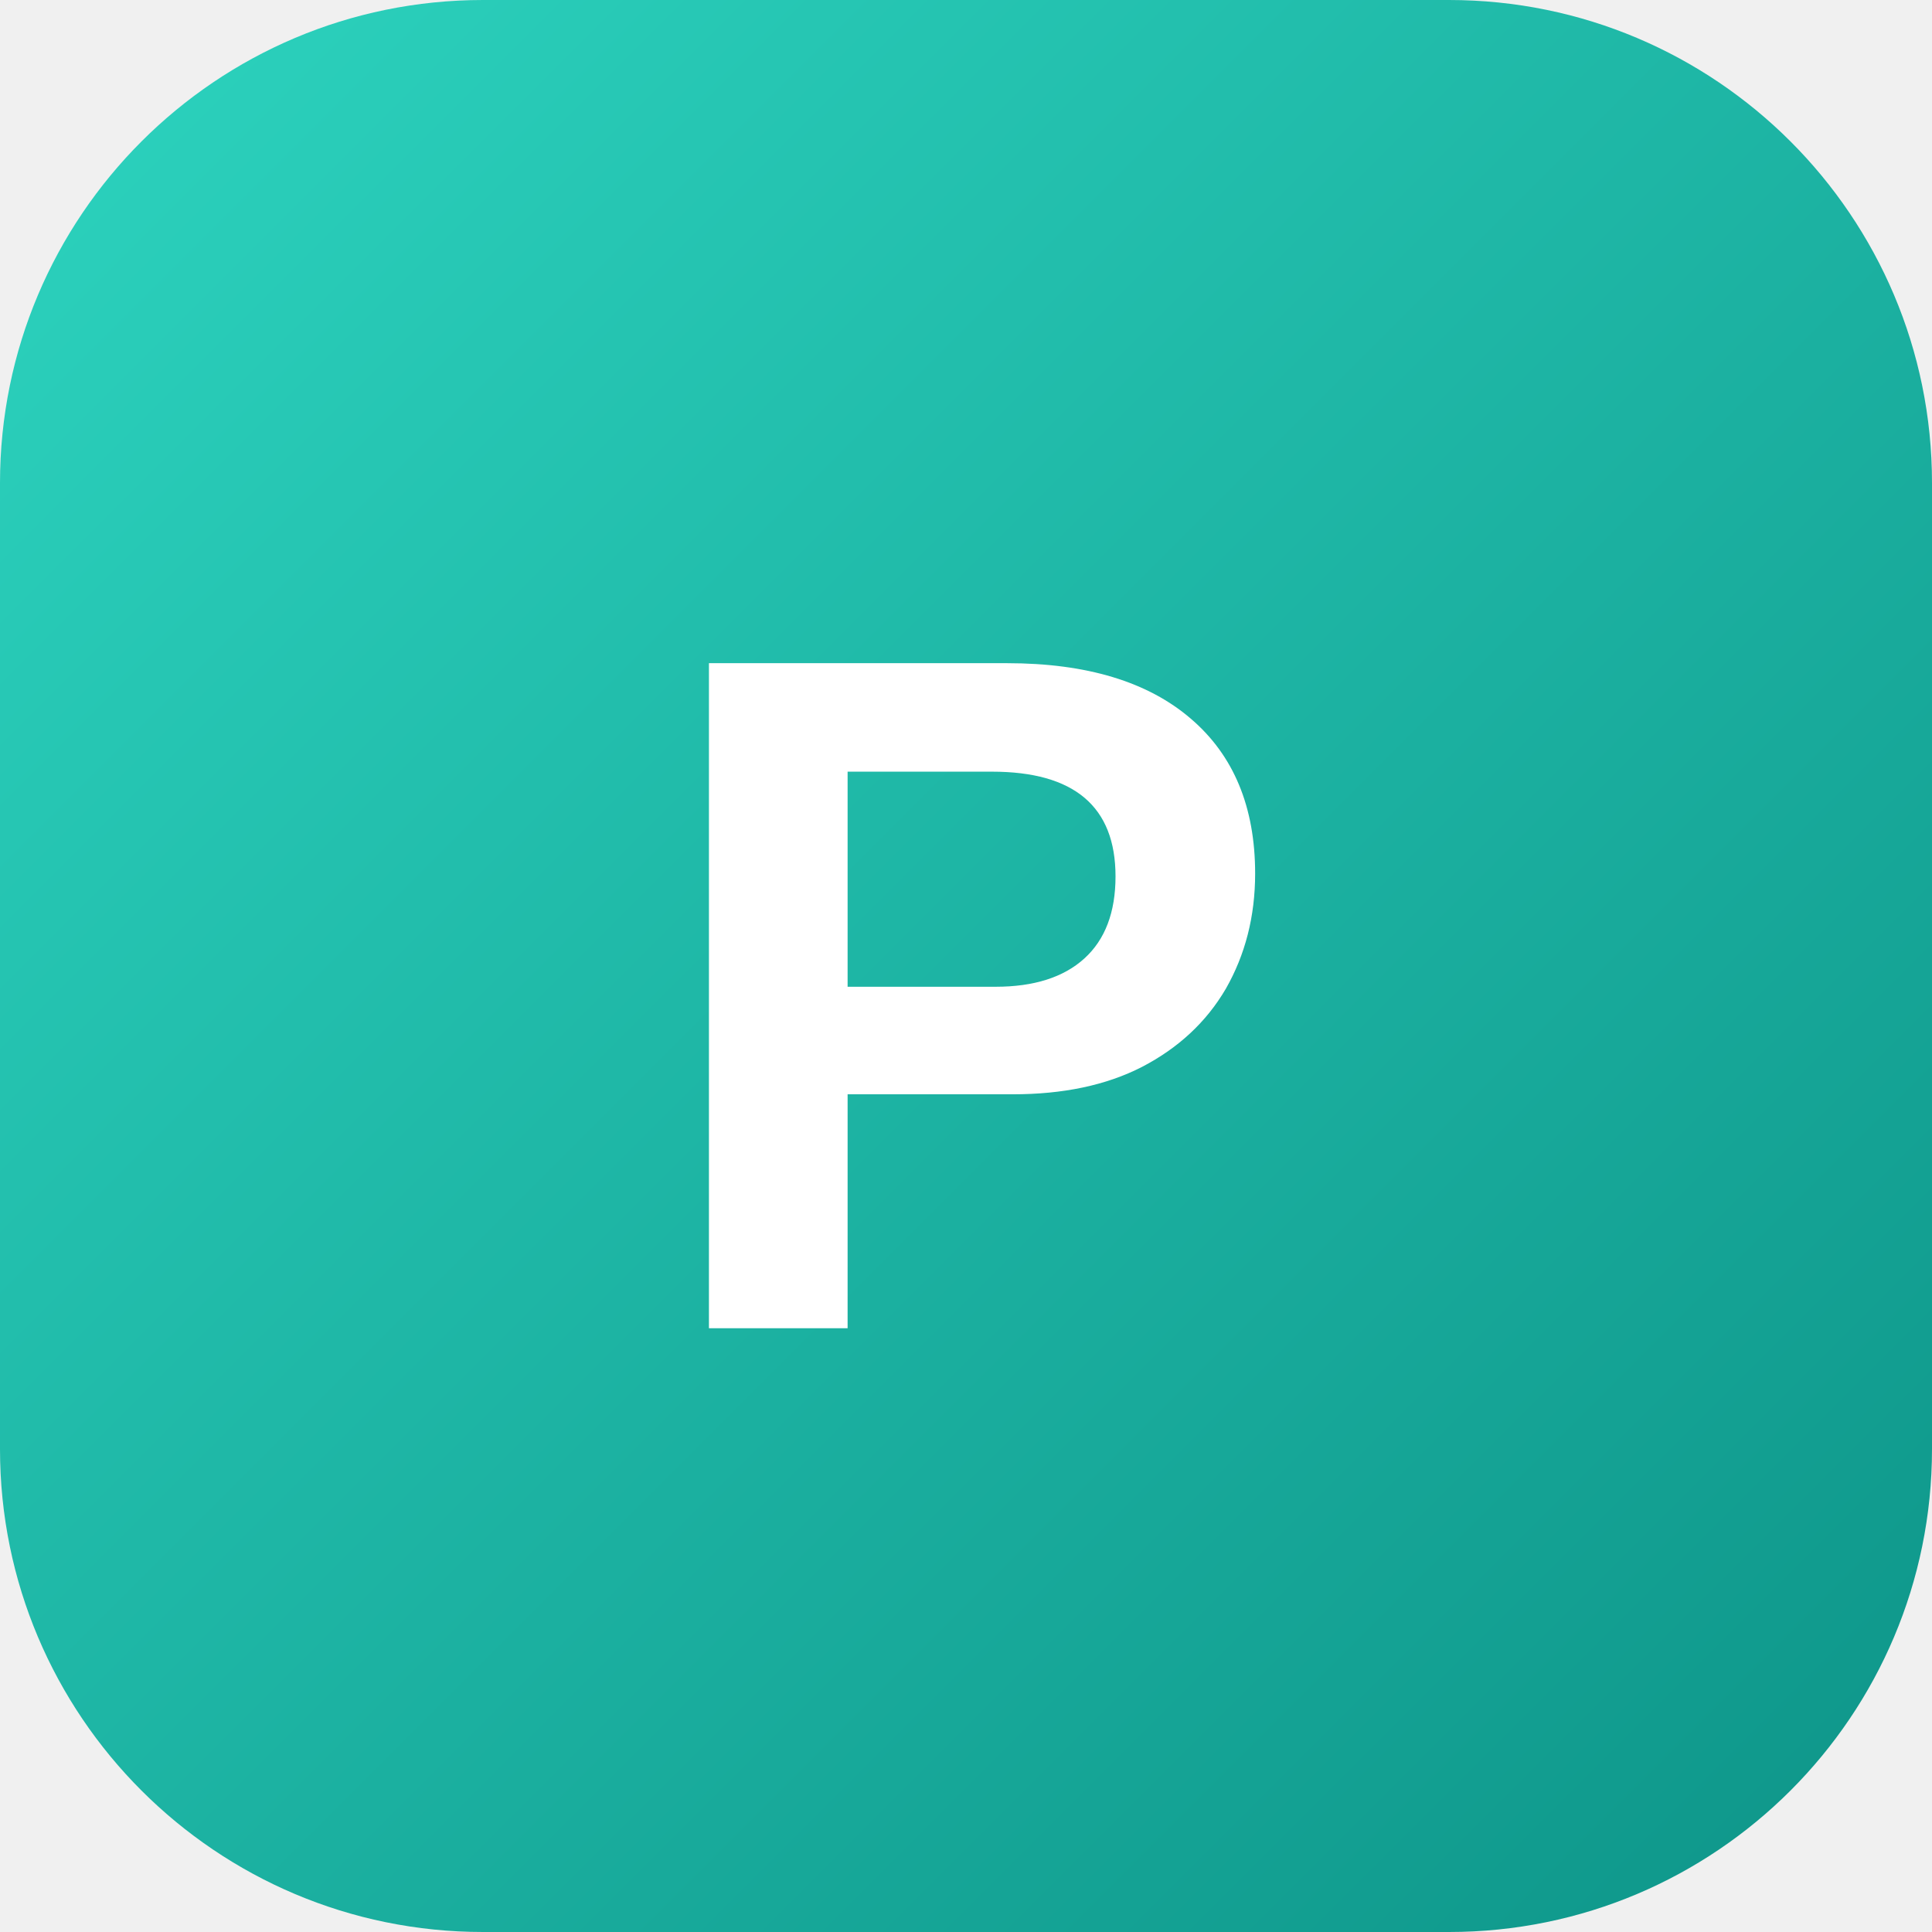
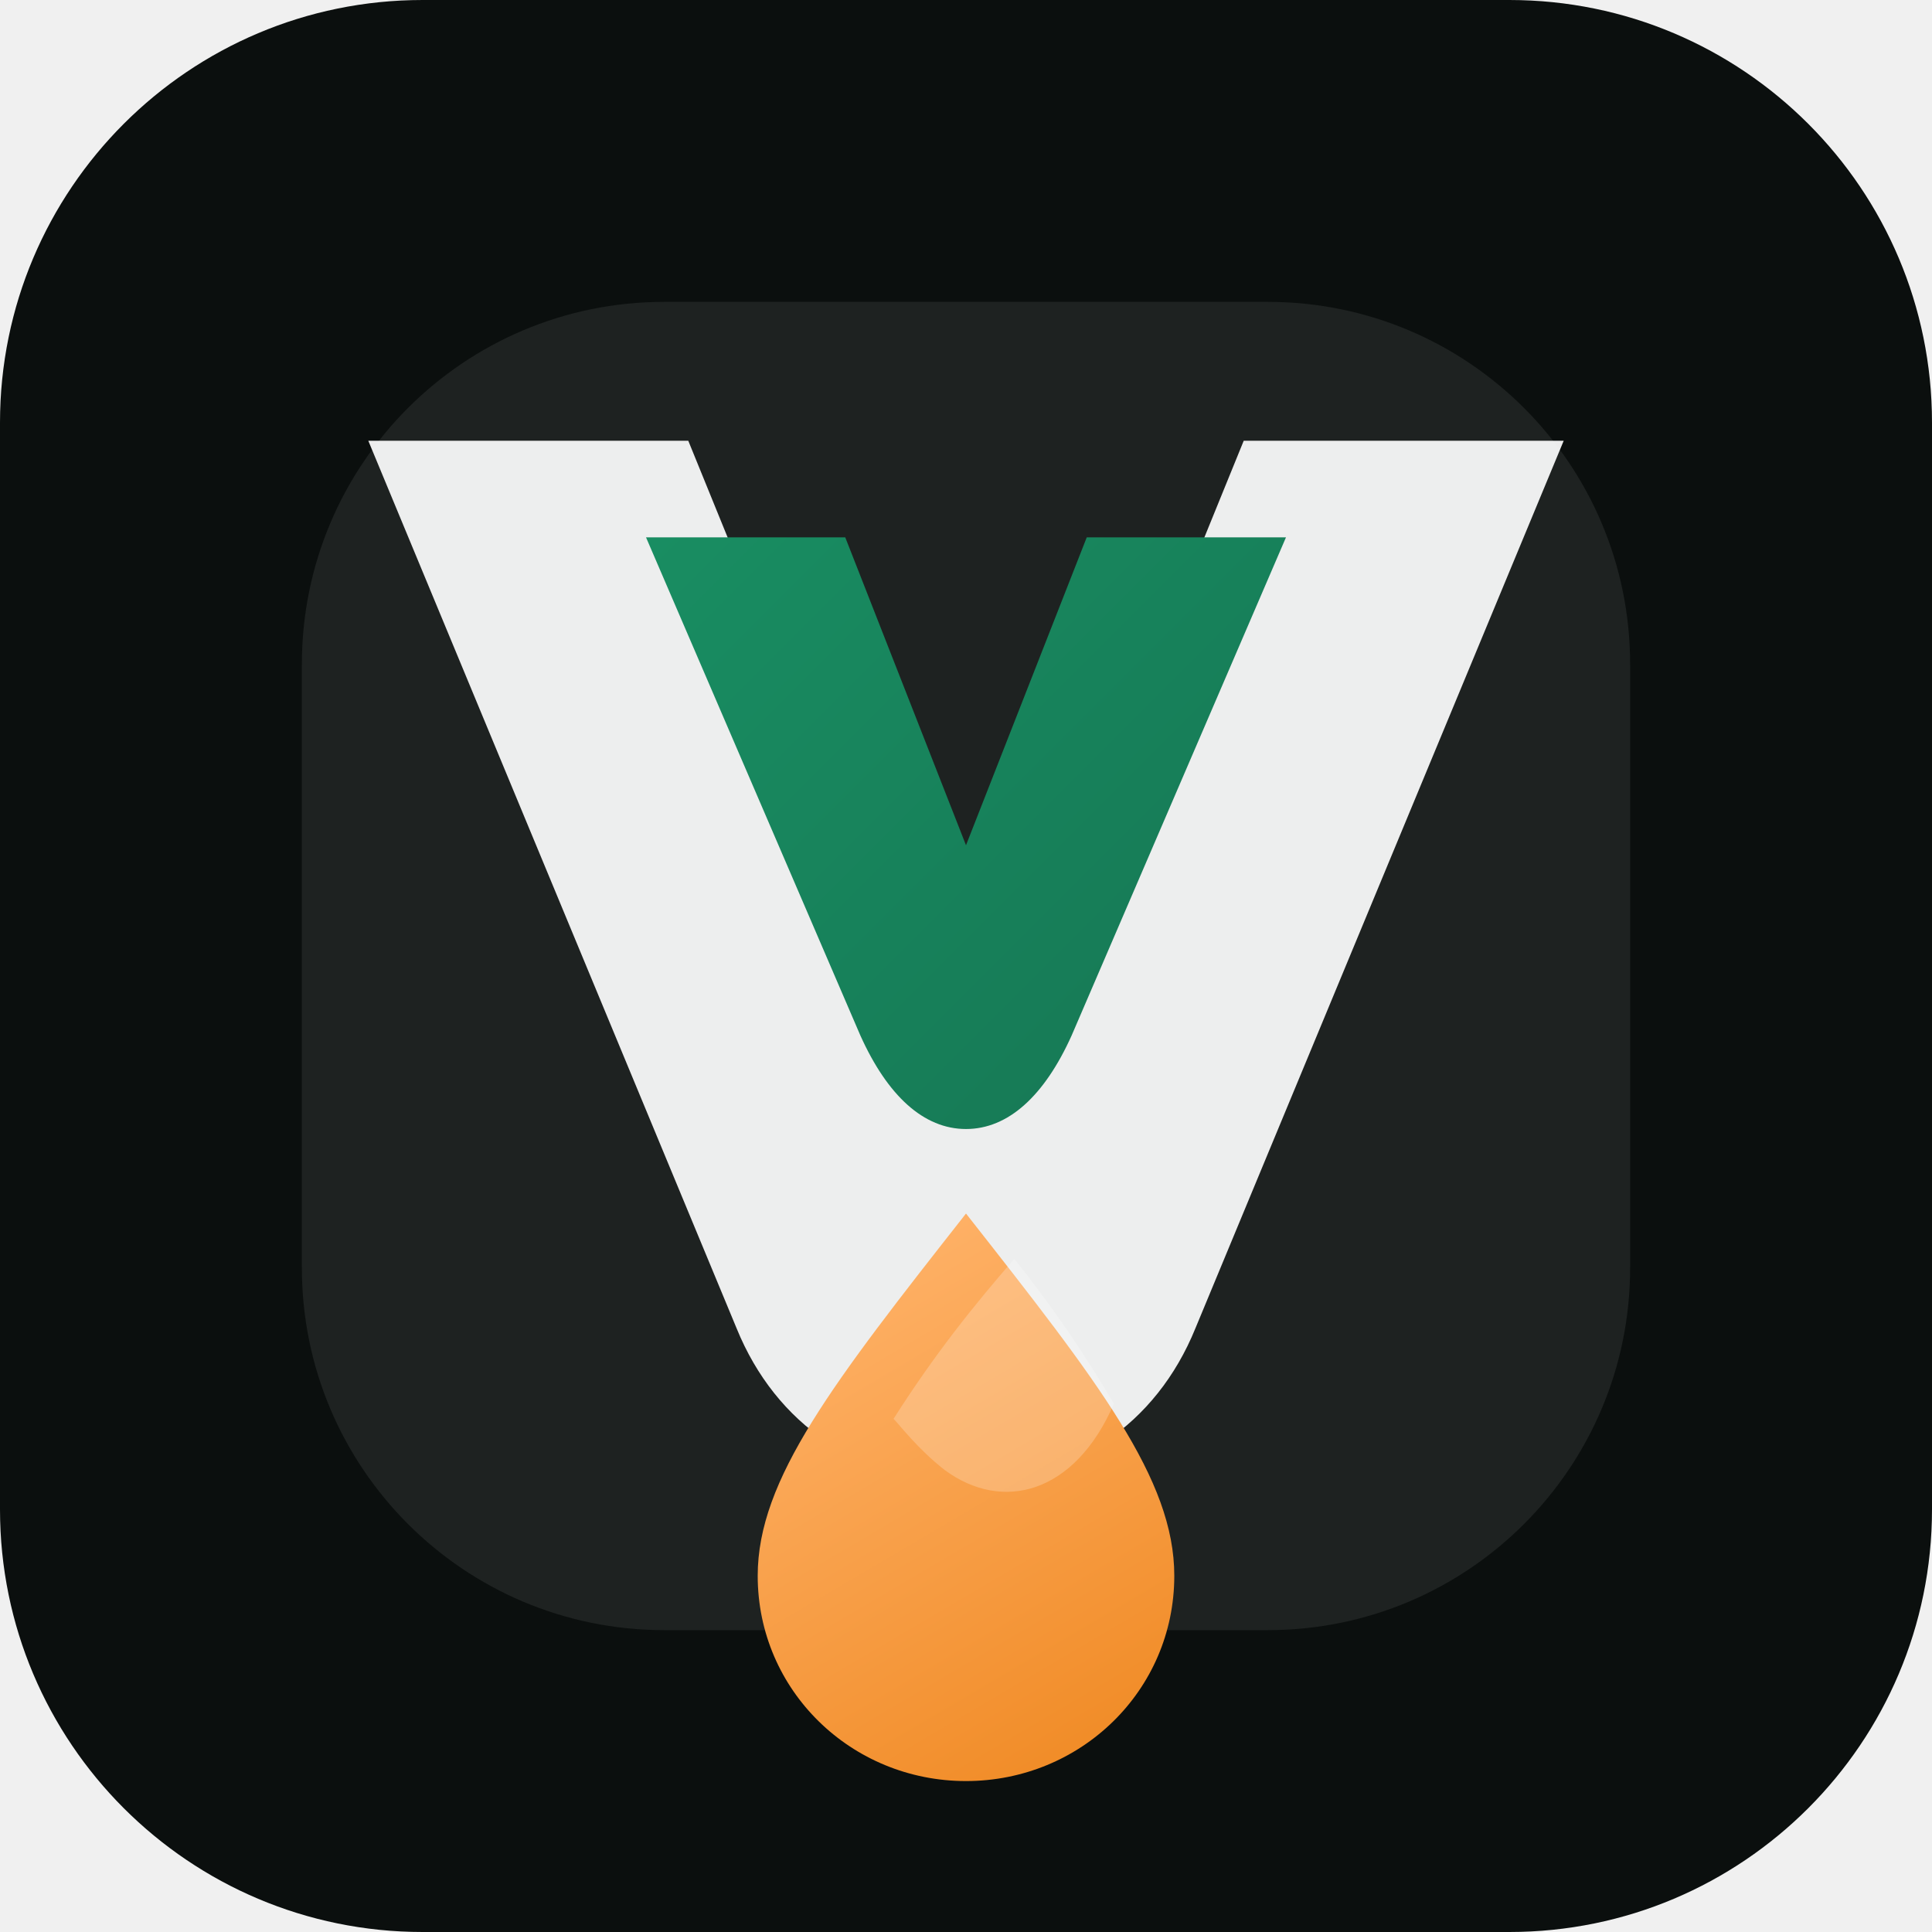
- <svg xmlns="http://www.w3.org/2000/svg" width="32" height="32" viewBox="0 0 32 32" fill="none">
+ <svg xmlns="http://www.w3.org/2000/svg" width="32" height="32" viewBox="0 0 64 64" fill="none">
  <defs>
-     <linearGradient id="paintProGrad" x1="0%" y1="0%" x2="100%" y2="100%">
-       <stop offset="0%" stop-color="#2dd4bf" />
-       <stop offset="100%" stop-color="#0d9488" />
+     <linearGradient id="vironCoat" x1="18" y1="18" x2="46" y2="46" gradientUnits="userSpaceOnUse">
+       <stop offset="0" stop-color="#198f63" />
+       <stop offset="1" stop-color="#156f4f" />
+     </linearGradient>
+     <linearGradient id="vironDrop" x1="28" y1="41" x2="38" y2="58" gradientUnits="userSpaceOnUse">
+       <stop offset="0" stop-color="#ffb36a" />
+       <stop offset="1" stop-color="#f08a24" />
    </linearGradient>
  </defs>
-   <rect width="32" height="32" rx="8" fill="url(#paintProGrad)" />
-   <text x="16" y="22" font-family="system-ui, Arial, sans-serif" font-size="16" font-weight="700" fill="white" text-anchor="middle">P</text>
+   <rect width="64" height="64" rx="14" fill="#0b0f0e" />
+   <rect x="10" y="10" width="44" height="44" rx="12" fill="#ffffff" opacity="0.08" />
+   <path d="M12.2 14.6h10.6L32 37.2l9.2-22.6h10.6L39.6 44c-1.3 3.2-4.1 5.1-7.6 5.1s-6.3-1.9-7.6-5.1L12.2 14.6Z" fill="#ffffff" opacity="0.92" />
+   <path d="M21.4 17.8h6.6L32 28l4-10.2h6.6l-7.1 16.5c-.9 2-2.1 3.1-3.5 3.1s-2.6-1.1-3.5-3.1l-7.1-16.5Z" fill="url(#vironCoat)" />
+   <path d="M32 40.2c4.4 5.6 6.9 8.8 6.9 12 0 3.8-3.1 6.8-6.9 6.8s-6.9-3-6.9-6.8c0-3.2 2.5-6.4 6.9-12Z" fill="url(#vironDrop)" />
+   <path d="M29.6 47c1.4-2.2 2.7-3.8 4-5.3 1.2 1.5 2.3 3.1 3.3 4.8-1.3 3-3.7 3.6-5.6 2.2-.9-.7-1.5-1.5-1.7-1.7Z" fill="#ffffff" opacity="0.22" />
</svg>
